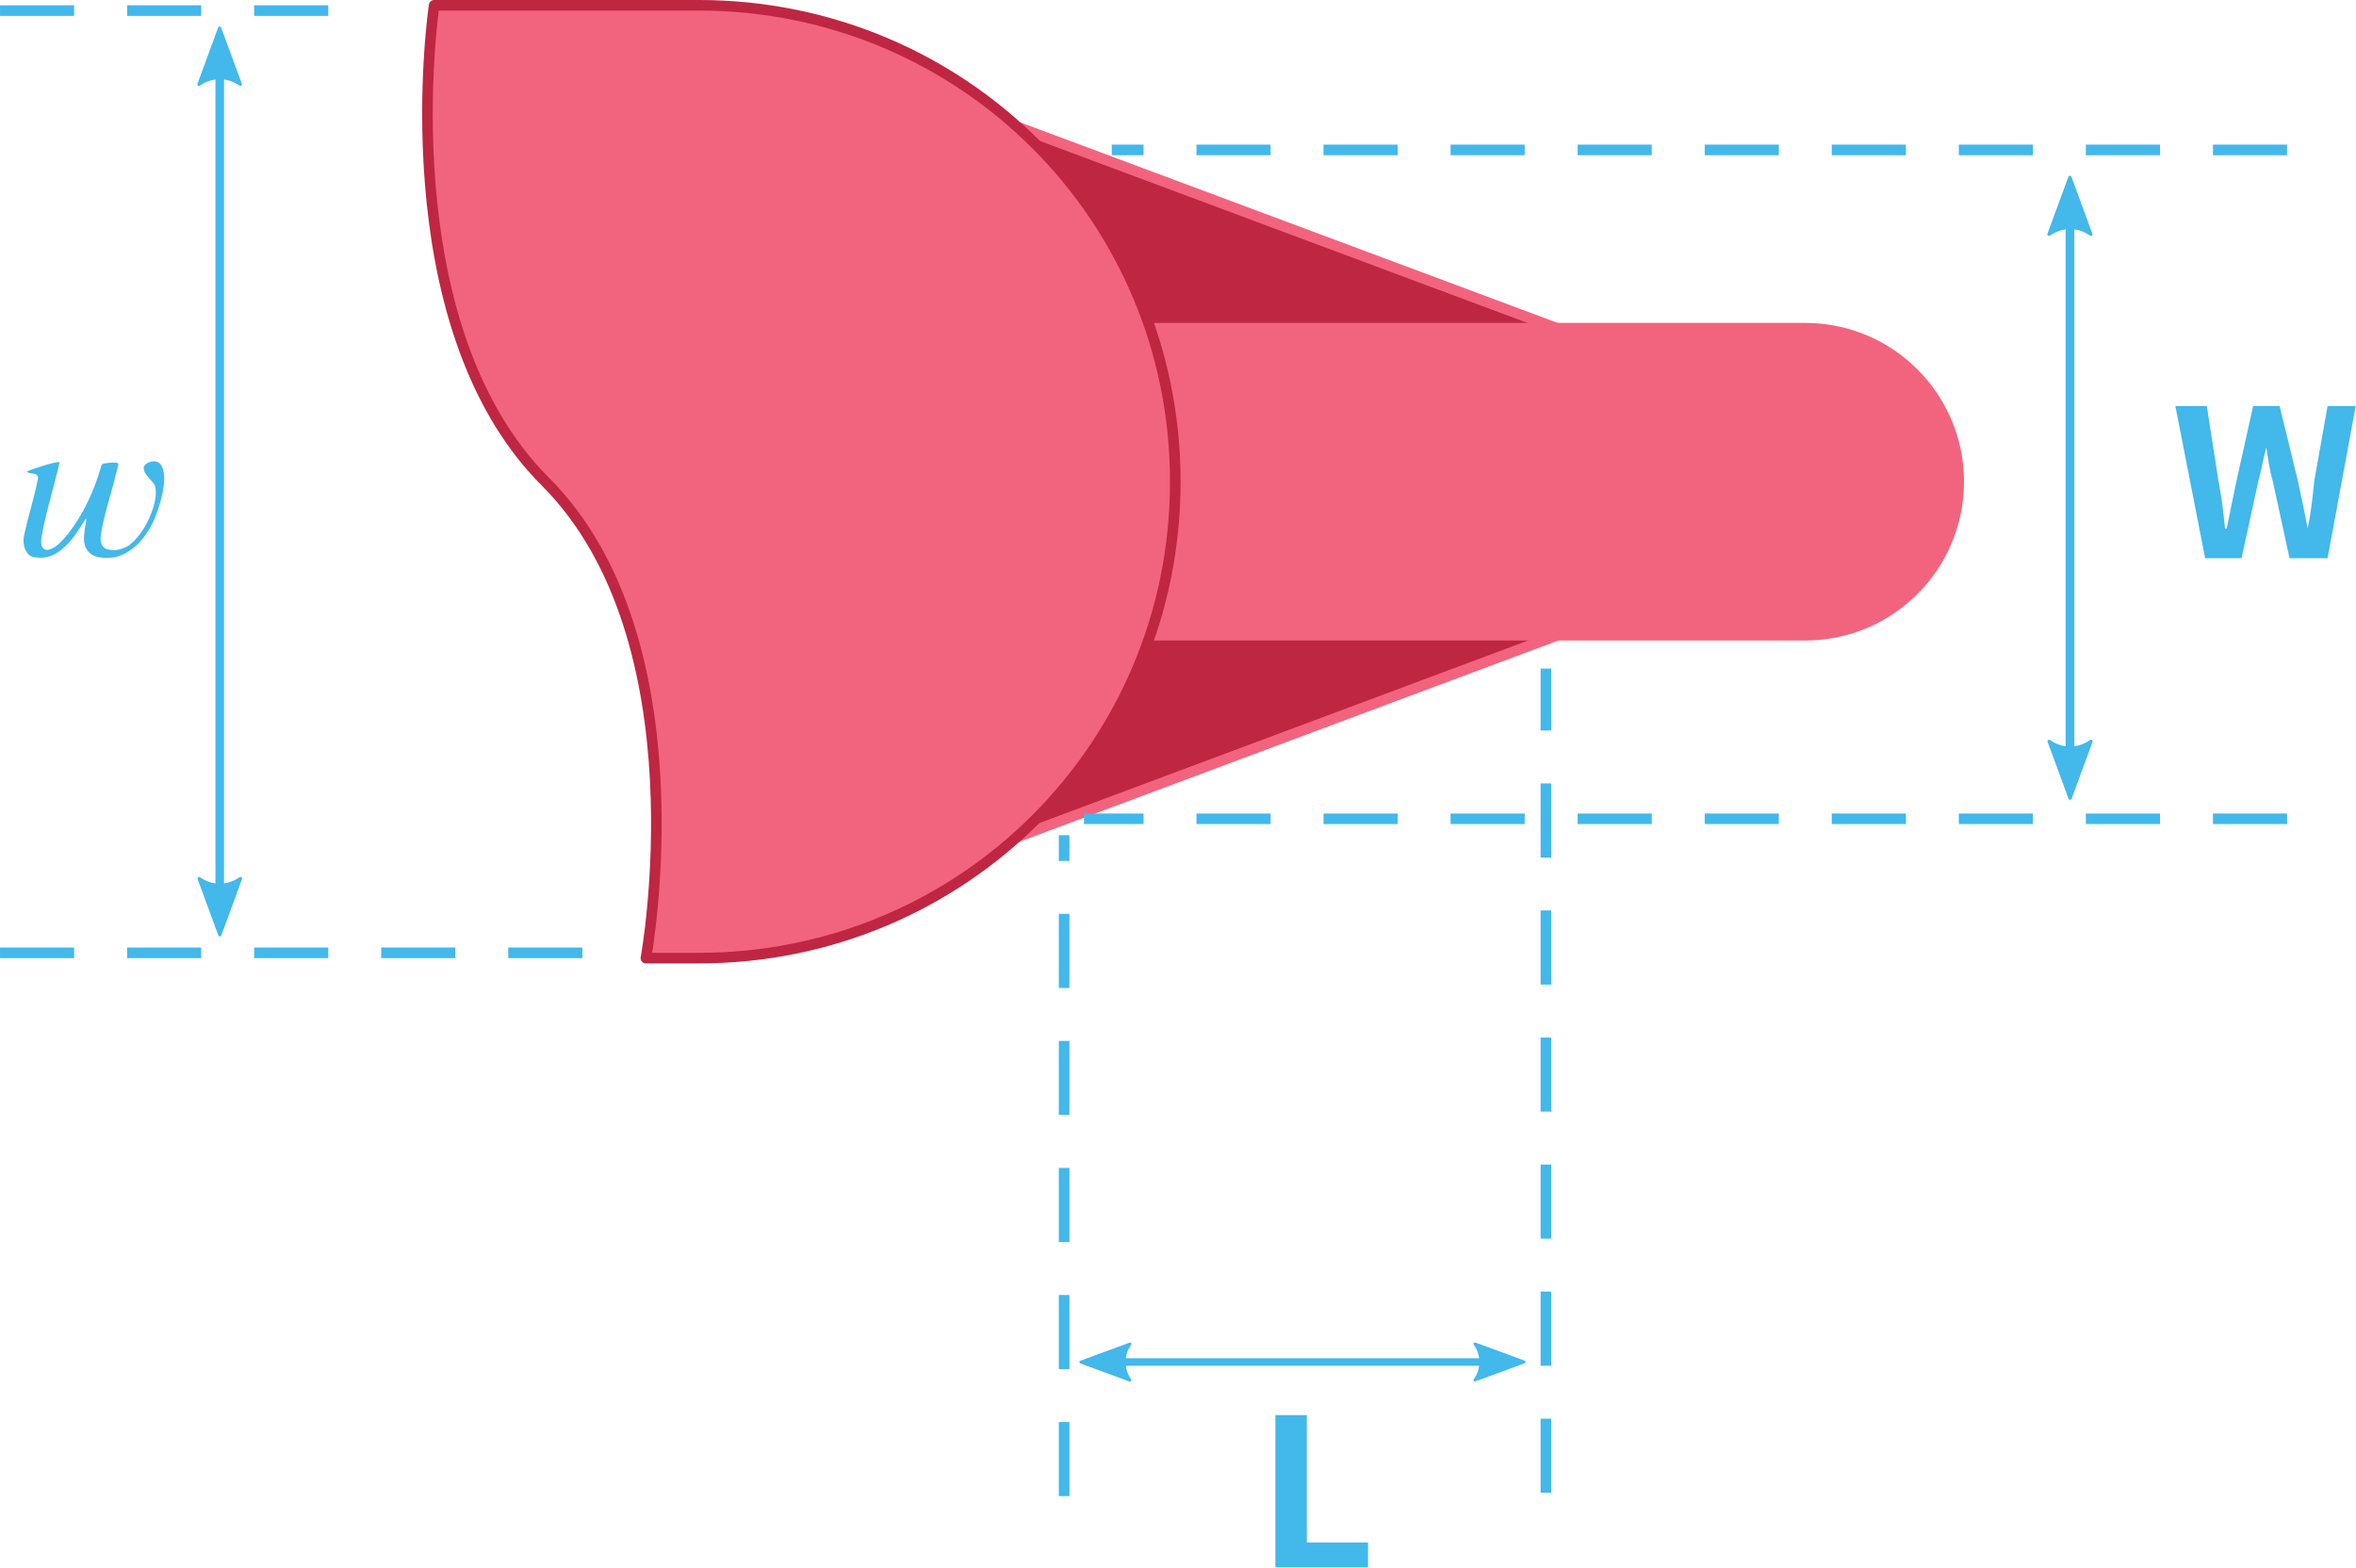
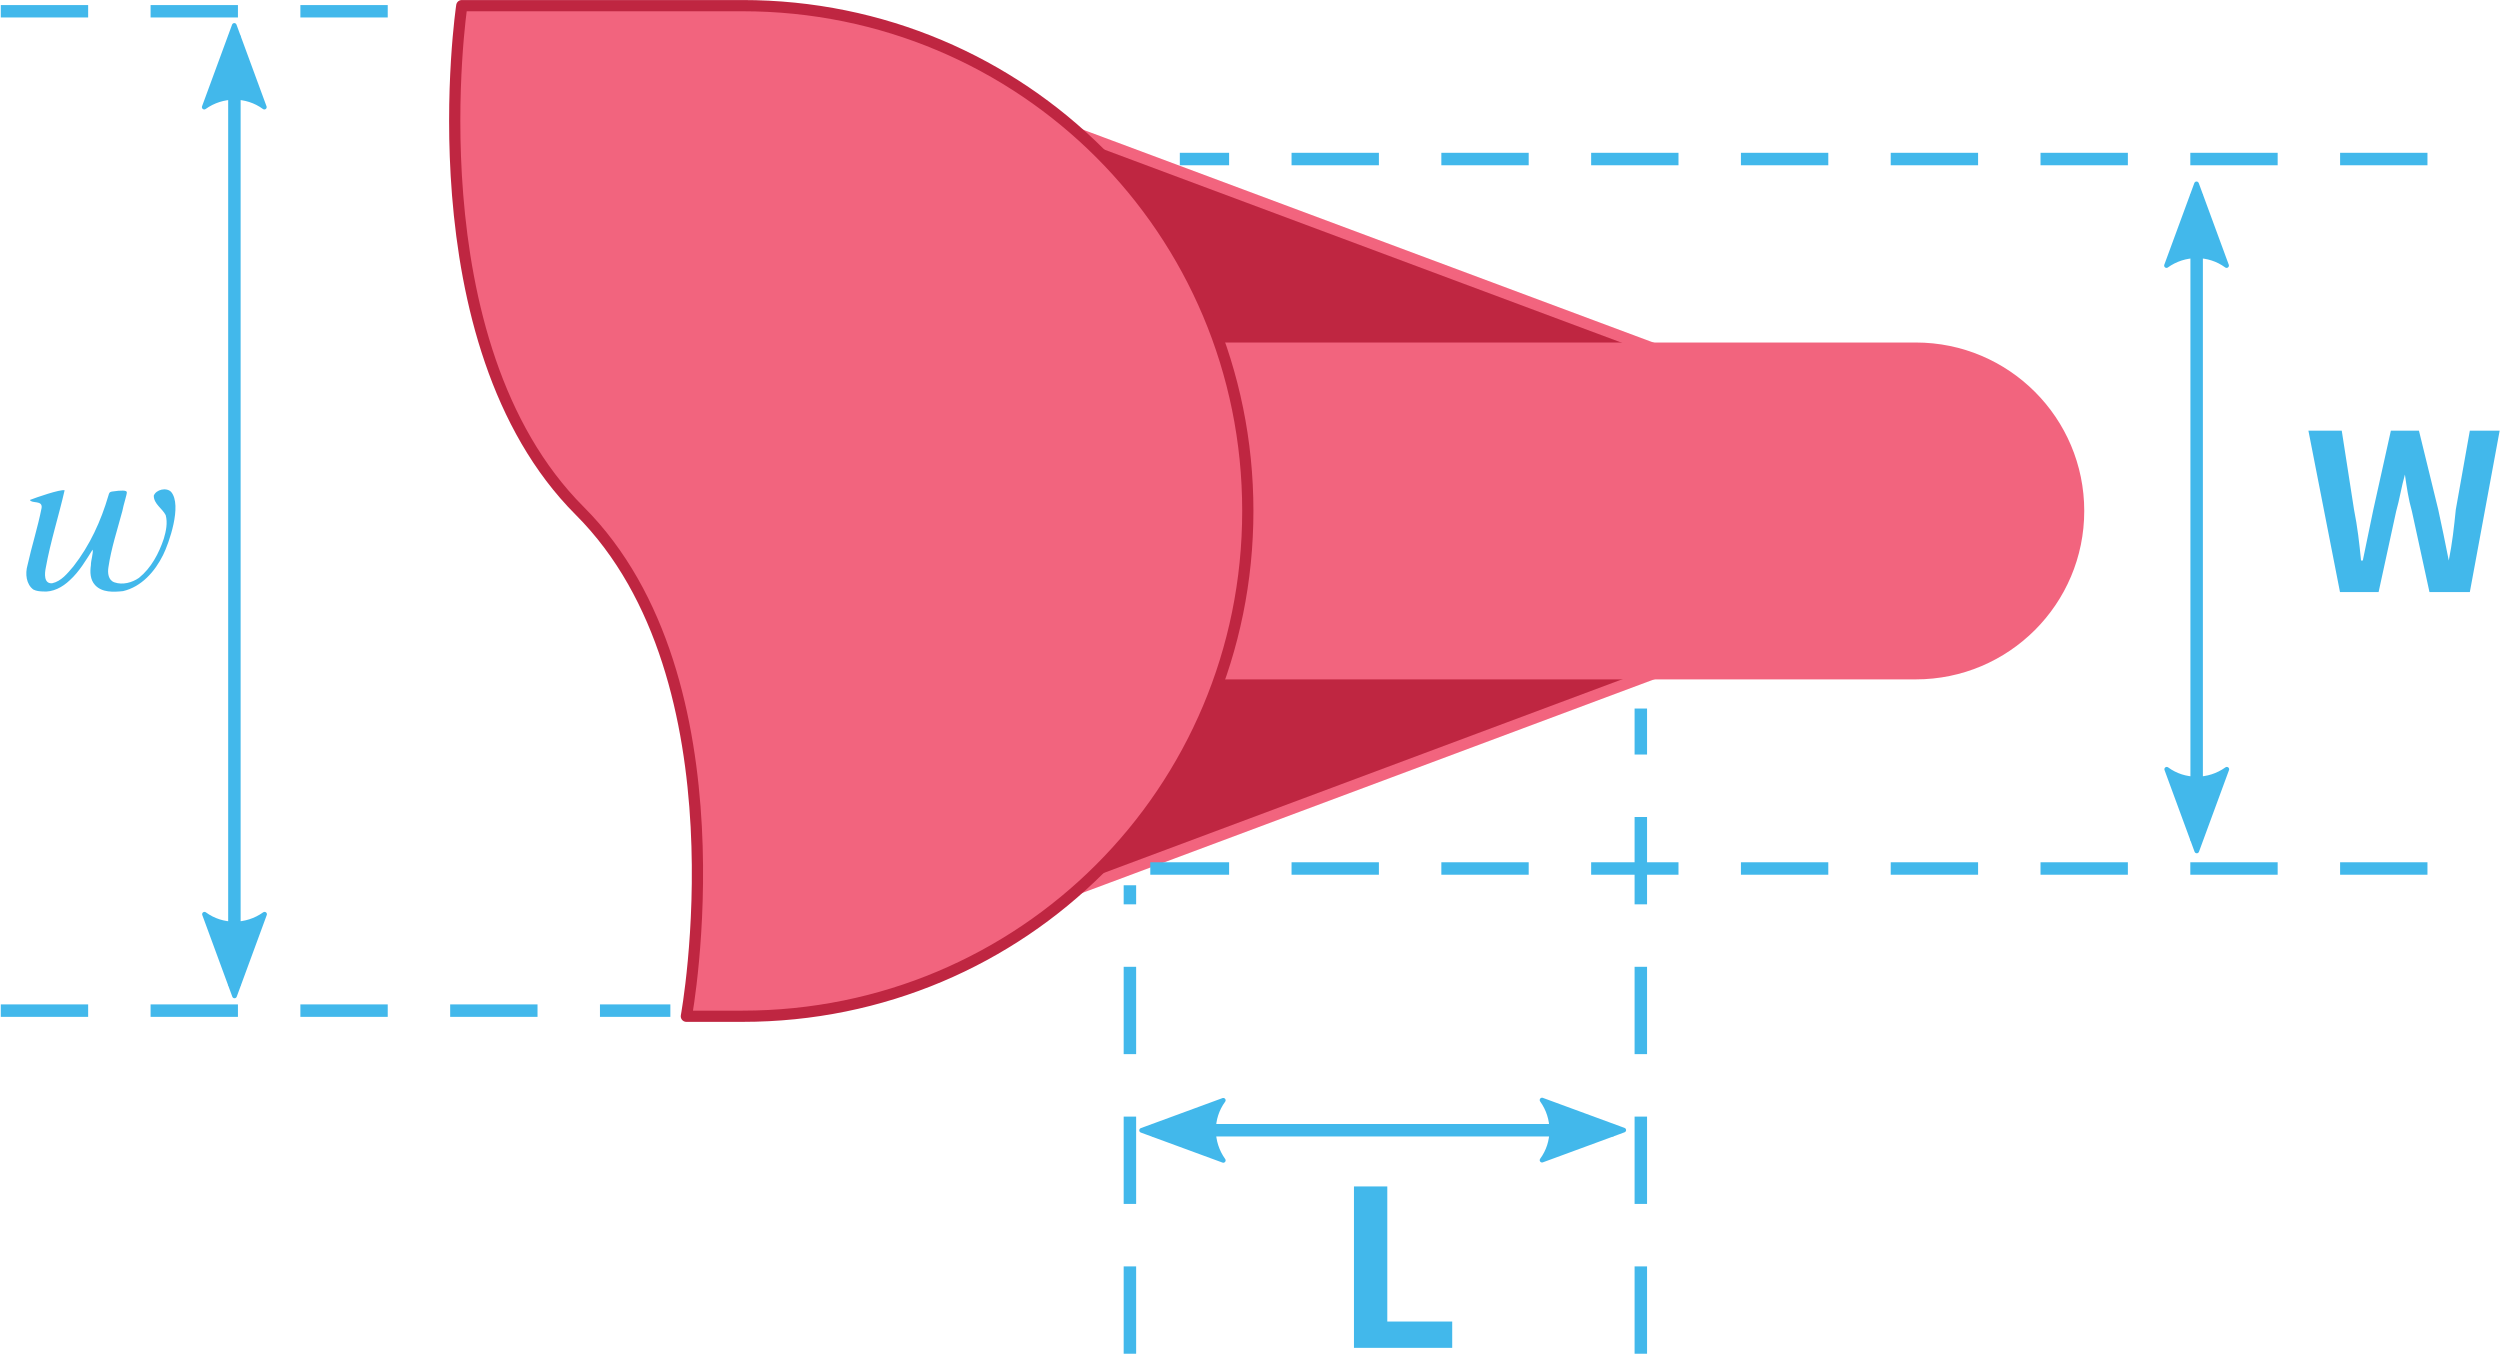
- <svg xmlns="http://www.w3.org/2000/svg" id="Слой_1" data-name="Слой 1" viewBox="0 0 22.251 14.804" version="1.1" width="222.512" height="148.038">
+ <svg xmlns="http://www.w3.org/2000/svg" id="Слой_1" data-name="Слой 1" viewBox="0 0 22.264 12.062" version="1.1" width="200.373" height="108.562">
  <defs id="defs159429">
    <marker style="overflow:visible" id="marker2044" refX="0" refY="0" orient="auto">
      <path transform="scale(-0.6)" d="M 8.719,4.034 -2.207,0.016 8.719,-4.002 c -1.745,2.372 -1.735,5.617 -6e-7,8.035 z" style="fill:#42b8eb;fill-opacity:1;fill-rule:evenodd;stroke:#42b8eb;stroke-width:0.625;stroke-linejoin:round;stroke-opacity:1" id="path2042" />
    </marker>
    <marker style="overflow:visible" id="marker2034" refX="0" refY="0" orient="auto">
      <path transform="scale(0.6)" d="M 8.719,4.034 -2.207,0.016 8.719,-4.002 c -1.745,2.372 -1.735,5.617 -6e-7,8.035 z" style="fill:#42b8eb;fill-opacity:1;fill-rule:evenodd;stroke:#42b8eb;stroke-width:0.625;stroke-linejoin:round;stroke-opacity:1" id="path2032" />
    </marker>
    <marker style="overflow:visible" id="marker1869" refX="0" refY="0" orient="auto">
      <path transform="scale(-0.6)" d="M 8.719,4.034 -2.207,0.016 8.719,-4.002 c -1.745,2.372 -1.735,5.617 -6e-7,8.035 z" style="fill:#42b8eb;fill-opacity:1;fill-rule:evenodd;stroke:#42b8eb;stroke-width:0.625;stroke-linejoin:round;stroke-opacity:1" id="path1867" />
    </marker>
    <marker style="overflow:visible" id="marker1859" refX="0" refY="0" orient="auto">
      <path transform="scale(0.6)" d="M 8.719,4.034 -2.207,0.016 8.719,-4.002 c -1.745,2.372 -1.735,5.617 -6e-7,8.035 z" style="fill:#42b8eb;fill-opacity:1;fill-rule:evenodd;stroke:#42b8eb;stroke-width:0.625;stroke-linejoin:round;stroke-opacity:1" id="path1857" />
    </marker>
    <style id="style159427">.cls-1{fill:#1a81c4;}</style>
    <marker style="overflow:visible" id="marker1675" refX="0" refY="0" orient="auto">
      <path transform="scale(0.6)" d="M 8.719,4.034 -2.207,0.016 8.719,-4.002 c -1.745,2.372 -1.735,5.617 -6e-7,8.035 z" style="fill:#42b8eb;fill-opacity:1;fill-rule:evenodd;stroke:#42b8eb;stroke-width:0.625;stroke-linejoin:round;stroke-opacity:1" id="path1673" />
    </marker>
    <marker style="overflow:visible" id="marker2029" refX="0" refY="0" orient="auto">
      <path transform="scale(-0.6)" d="M 8.719,4.034 -2.207,0.016 8.719,-4.002 c -1.745,2.372 -1.735,5.617 -6e-7,8.035 z" style="fill:#42b8eb;fill-opacity:1;fill-rule:evenodd;stroke:#42b8eb;stroke-width:0.625;stroke-linejoin:round;stroke-opacity:1" id="path2027" />
    </marker>
    <marker style="overflow:visible" id="marker2034-9" refX="0" refY="0" orient="auto">
      <path transform="scale(0.6)" d="M 8.719,4.034 -2.207,0.016 8.719,-4.002 c -1.745,2.372 -1.735,5.617 -6e-7,8.035 z" style="fill:#1a81c4;fill-opacity:1;fill-rule:evenodd;stroke:#1a81c4;stroke-width:0.625;stroke-linejoin:round;stroke-opacity:1" id="path2032-1" />
    </marker>
    <marker style="overflow:visible" id="marker2044-2" refX="0" refY="0" orient="auto">
      <path transform="scale(-0.6)" d="M 8.719,4.034 -2.207,0.016 8.719,-4.002 c -1.745,2.372 -1.735,5.617 -6e-7,8.035 z" style="fill:#1a81c4;fill-opacity:1;fill-rule:evenodd;stroke:#1a81c4;stroke-width:0.625;stroke-linejoin:round;stroke-opacity:1" id="path2042-7" />
    </marker>
  </defs>
-   <g id="g1396" transform="translate(-0.8999999,-6.95)">
+   <g id="g1396" transform="translate(-0.8875,-6.95)">
    <text xml:space="preserve" style="font-style:normal;font-weight:normal;font-size:40px;line-height:1.25;font-family:sans-serif;letter-spacing:0px;word-spacing:0px;fill:#000000;fill-opacity:1;stroke:none" x="1" y="13" id="text1327">
      <tspan id="tspan1325" x="1" y="13" />
    </text>
    <g id="g2158">
      <path id="path1037" style="fill:#bf2641;fill-opacity:1;stroke:#f2647e;stroke-width:0.1;stroke-linecap:square;stroke-linejoin:round;stroke-miterlimit:4;stroke-dasharray:none;stroke-dashoffset:0;stroke-opacity:1;paint-order:fill markers stroke" d="m 10.45,8.127 v 6.75 l 6.492,-2.425 v -1.902 z" />
      <path style="color:#000000;font-style:normal;font-variant:normal;font-weight:normal;font-stretch:normal;font-size:medium;line-height:normal;font-family:sans-serif;font-variant-ligatures:normal;font-variant-position:normal;font-variant-caps:normal;font-variant-numeric:normal;font-variant-alternates:normal;font-variant-east-asian:normal;font-feature-settings:normal;font-variation-settings:normal;text-indent:0;text-align:start;text-decoration:none;text-decoration-line:none;text-decoration-style:solid;text-decoration-color:#000000;letter-spacing:normal;word-spacing:normal;text-transform:none;writing-mode:lr-tb;direction:ltr;text-orientation:mixed;dominant-baseline:auto;baseline-shift:baseline;text-anchor:start;white-space:normal;shape-padding:0;shape-margin:0;inline-size:0;clip-rule:nonzero;display:inline;overflow:visible;visibility:visible;opacity:1;isolation:auto;mix-blend-mode:normal;color-interpolation:sRGB;color-interpolation-filters:linearRGB;solid-color:#000000;solid-opacity:1;vector-effect:none;fill:#f2647e;fill-opacity:1;fill-rule:nonzero;stroke:none;stroke-linecap:round;stroke-linejoin:round;stroke-miterlimit:4;stroke-dasharray:none;stroke-dashoffset:0;stroke-opacity:1;paint-order:fill markers stroke;color-rendering:auto;image-rendering:auto;shape-rendering:auto;text-rendering:auto;enable-background:accumulate;stop-color:#000000;stop-opacity:1" d="M 10,10 A 1.5,1.5 0 0 0 8.5,11.5 1.5,1.5 0 0 0 10,13 h 7.949 a 1.5,1.5 0 0 0 1.5,-1.5 1.5,1.5 0 0 0 -1.5,-1.5 z" id="path1389" />
-       <path style="fill:none;fill-opacity:1;stroke:#42b8eb;stroke-width:0.081;stroke-linecap:square;stroke-linejoin:round;stroke-miterlimit:4;stroke-dasharray:none;stroke-dashoffset:0;stroke-opacity:1;marker-start:url(#marker1675);marker-end:url(#marker2029);paint-order:fill markers stroke" d="M 2.975,7.323 V 15.672" id="path1043" />
-       <path style="fill:none;fill-opacity:1;stroke:#42b8eb;stroke-width:0.1;stroke-linecap:square;stroke-linejoin:round;stroke-miterlimit:4;stroke-dasharray:0.6, 0.6;stroke-dashoffset:0;stroke-opacity:1;paint-order:fill markers stroke" d="M 0.95,7.05 H 4.45" id="path1878" />
-       <text xml:space="preserve" style="font-style:normal;font-variant:normal;font-weight:normal;font-stretch:normal;font-size:1.942px;line-height:1.25;font-family:'Noto Sans Mono CJK SC';-inkscape-font-specification:'Noto Sans Mono CJK SC';letter-spacing:0px;word-spacing:0px;fill:#42b8eb;fill-opacity:1;stroke:none;stroke-width:0.121" x="12.773" y="21.754" id="text3524">
-         <tspan id="tspan3522" x="12.773" y="21.754" style="font-style:normal;font-variant:normal;font-weight:bold;font-stretch:normal;font-size:1.942px;font-family:'Noto Sans CJK SC';-inkscape-font-specification:'Noto Sans CJK SC Bold';font-variant-ligatures:normal;font-variant-caps:normal;font-variant-numeric:normal;font-variant-east-asian:normal;fill:#42b8eb;fill-opacity:1;stroke-width:0.121">L</tspan>
+       <path style="fill:none;fill-opacity:1;stroke:#42b8eb;stroke-width:0.111;stroke-linecap:square;stroke-linejoin:round;stroke-miterlimit:4;stroke-dasharray:none;stroke-dashoffset:0;stroke-opacity:1;marker-start:url(#marker1675);marker-end:url(#marker2029);paint-order:fill markers stroke" d="M 2.975,7.323 V 15.672" id="path1043" />
+       <path style="fill:none;fill-opacity:1;stroke:#42b8eb;stroke-width:0.111;stroke-linecap:square;stroke-linejoin:round;stroke-miterlimit:4;stroke-dasharray:0.667,0.667;stroke-dashoffset:0;stroke-opacity:1;paint-order:fill markers stroke" d="M 0.95,7.05 H 4.45" id="path1878" />
+       <text xml:space="preserve" style="font-style:normal;font-variant:normal;font-weight:normal;font-stretch:normal;font-size:1.942px;line-height:1.25;font-family:'Noto Sans Mono CJK SC';-inkscape-font-specification:'Noto Sans Mono CJK SC';letter-spacing:0px;word-spacing:0px;fill:#42b8eb;fill-opacity:1;stroke:none;stroke-width:0.121" x="12.773" y="18.954" id="text3524">
+         <tspan id="tspan3522" x="12.773" y="18.954" style="font-style:normal;font-variant:normal;font-weight:bold;font-stretch:normal;font-size:1.942px;font-family:'Noto Sans CJK SC';-inkscape-font-specification:'Noto Sans CJK SC Bold';font-variant-ligatures:normal;font-variant-caps:normal;font-variant-numeric:normal;font-variant-east-asian:normal;fill:#42b8eb;fill-opacity:1;stroke-width:0.121">L</tspan>
      </text>
      <text xml:space="preserve" style="font-style:normal;font-variant:normal;font-weight:normal;font-stretch:normal;font-size:1.942px;line-height:1.25;font-family:'Noto Sans Mono CJK SC';-inkscape-font-specification:'Noto Sans Mono CJK SC';letter-spacing:0px;word-spacing:0px;fill:#42b8eb;fill-opacity:1;stroke:none;stroke-width:0.121" x="21.413" y="12.22" id="text3600">
        <tspan id="tspan3598" x="21.413" y="12.22" style="font-style:normal;font-variant:normal;font-weight:bold;font-stretch:normal;font-size:1.942px;font-family:'Noto Sans CJK SC';-inkscape-font-specification:'Noto Sans CJK SC Bold';font-variant-ligatures:normal;font-variant-caps:normal;font-variant-numeric:normal;font-variant-east-asian:normal;fill:#42b8eb;fill-opacity:1;stroke-width:0.121">W</tspan>
      </text>
-       <path style="fill:none;fill-opacity:1;stroke:#42b8eb;stroke-width:0.1;stroke-linecap:square;stroke-linejoin:round;stroke-miterlimit:4;stroke-dasharray:0.6, 0.6;stroke-dashoffset:0;stroke-opacity:1;paint-order:fill markers stroke" d="M 0.95,15.95 H 6.802" id="path1585" />
-       <path style="fill:none;fill-opacity:1;stroke:#42b8eb;stroke-width:0.071;stroke-linecap:square;stroke-linejoin:round;stroke-miterlimit:4;stroke-dasharray:none;stroke-dashoffset:0;stroke-opacity:1;marker-start:url(#marker1859);marker-end:url(#marker1869);paint-order:fill markers stroke" d="M 15.201,19.815 H 11.201" id="path1851" />
-       <path style="fill:none;fill-opacity:1;stroke:#42b8eb;stroke-width:0.1;stroke-linecap:square;stroke-linejoin:round;stroke-miterlimit:4;stroke-dasharray:0.6, 0.6;stroke-dashoffset:0;stroke-opacity:1;paint-order:fill markers stroke" d="M 15.5,21 V 13.315" id="path1853" />
-       <path style="fill:none;fill-opacity:1;stroke:#42b8eb;stroke-width:0.1;stroke-linecap:square;stroke-linejoin:round;stroke-miterlimit:4;stroke-dasharray:0.6, 0.6;stroke-dashoffset:0;stroke-opacity:1;paint-order:fill markers stroke" d="M 10.95,21.032 V 14.889" id="path1855" />
-       <path style="fill:none;fill-opacity:1;stroke:#42b8eb;stroke-width:0.082;stroke-linecap:square;stroke-linejoin:round;stroke-miterlimit:4;stroke-dasharray:none;stroke-dashoffset:0;stroke-opacity:1;marker-start:url(#marker2034);marker-end:url(#marker2044);paint-order:fill markers stroke" d="m 20.45,8.734 v 5.647" id="path2025" />
-       <path style="fill:none;fill-opacity:1;stroke:#42b8eb;stroke-width:0.1;stroke-linecap:square;stroke-linejoin:round;stroke-miterlimit:4;stroke-dasharray:0.6, 0.6;stroke-dashoffset:0;stroke-opacity:1;paint-order:fill markers stroke" d="m 22.45,8.366 h -11" id="path2028" />
-       <path style="fill:none;fill-opacity:1;stroke:#42b8eb;stroke-width:0.1;stroke-linecap:square;stroke-linejoin:round;stroke-miterlimit:4;stroke-dasharray:0.6, 0.6;stroke-dashoffset:0;stroke-opacity:1;paint-order:fill markers stroke" d="M 22.45,14.684 H 11.187" id="path2136" />
+       <path style="fill:none;fill-opacity:1;stroke:#42b8eb;stroke-width:0.111;stroke-linecap:square;stroke-linejoin:round;stroke-miterlimit:4;stroke-dasharray:0.667,0.667;stroke-dashoffset:0;stroke-opacity:1;paint-order:fill markers stroke" d="M 0.95,15.95 H 6.802" id="path1585" />
+       <path style="fill:none;fill-opacity:1;stroke:#42b8eb;stroke-width:0.111;stroke-linecap:square;stroke-linejoin:round;stroke-miterlimit:4;stroke-dasharray:none;stroke-dashoffset:0;stroke-opacity:1;marker-start:url(#marker1859);marker-end:url(#marker1869);paint-order:fill markers stroke" d="M 15.201,17.015 H 11.201" id="path1851" />
+       <path style="fill:none;fill-opacity:1;stroke:#42b8eb;stroke-width:0.111;stroke-linecap:square;stroke-linejoin:round;stroke-miterlimit:4;stroke-dasharray:0.667,0.667;stroke-dashoffset:0;stroke-opacity:1;paint-order:fill markers stroke" d="M 15.5,18.95 V 13.315" id="path1853" />
+       <path style="fill:none;fill-opacity:1;stroke:#42b8eb;stroke-width:0.111;stroke-linecap:square;stroke-linejoin:round;stroke-miterlimit:4;stroke-dasharray:0.667,0.667;stroke-dashoffset:0;stroke-opacity:1;paint-order:fill markers stroke" d="M 10.95,18.95 V 14.889" id="path1855" />
+       <path style="fill:none;fill-opacity:1;stroke:#42b8eb;stroke-width:0.111;stroke-linecap:square;stroke-linejoin:round;stroke-miterlimit:4;stroke-dasharray:none;stroke-dashoffset:0;stroke-opacity:1;marker-start:url(#marker2034);marker-end:url(#marker2044);paint-order:fill markers stroke" d="m 20.45,8.734 v 5.647" id="path2025" />
+       <path style="fill:none;fill-opacity:1;stroke:#42b8eb;stroke-width:0.111;stroke-linecap:square;stroke-linejoin:round;stroke-miterlimit:4;stroke-dasharray:0.667,0.667;stroke-dashoffset:0;stroke-opacity:1;paint-order:fill markers stroke" d="m 22.45,8.366 h -11" id="path2028" />
+       <path style="fill:none;fill-opacity:1;stroke:#42b8eb;stroke-width:0.111;stroke-linecap:square;stroke-linejoin:round;stroke-miterlimit:4;stroke-dasharray:0.667,0.667;stroke-dashoffset:0;stroke-opacity:1;paint-order:fill markers stroke" d="M 22.45,14.684 H 11.187" id="path2136" />
      <path id="path1395" style="fill:#42b8eb;fill-opacity:1;stroke-width:0.012" d="m 1.186,12.201 c -0.066,-0.047 -0.075,-0.143 -0.054,-0.216 0.038,-0.172 0.092,-0.339 0.126,-0.512 0.01,-0.072 -0.089,-0.036 -0.104,-0.071 0.055,-0.022 0.272,-0.097 0.309,-0.086 -0.053,0.231 -0.126,0.457 -0.168,0.691 -0.01,0.049 -0.019,0.143 0.057,0.137 0.082,-0.018 0.137,-0.089 0.189,-0.15 0.146,-0.186 0.246,-0.405 0.312,-0.631 0.006,-0.019 0.006,-0.032 0.034,-0.036 0.082,-0.012 0.128,-0.012 0.13,0.006 0.002,0.018 -0.03,0.112 -0.04,0.168 -0.044,0.166 -0.099,0.33 -0.124,0.501 -0.008,0.05 -0.002,0.115 0.054,0.134 0.072,0.025 0.156,0.003 0.218,-0.04 0.109,-0.088 0.177,-0.217 0.221,-0.348 0.02,-0.067 0.036,-0.142 0.017,-0.211 -0.031,-0.06 -0.106,-0.099 -0.106,-0.173 0.02,-0.055 0.113,-0.077 0.155,-0.033 0.099,0.119 -0.02,0.457 -0.072,0.561 -0.072,0.146 -0.192,0.284 -0.357,0.322 -0.084,0.009 -0.187,0.014 -0.249,-0.054 -0.044,-0.048 -0.046,-0.116 -0.037,-0.177 -7.324e-4,-0.043 0.024,-0.114 0.015,-0.138 -0.06,0.095 -0.118,0.195 -0.203,0.272 -0.065,0.062 -0.151,0.109 -0.243,0.1 -0.027,-0.001 -0.055,-0.004 -0.079,-0.016 z" />
      <path id="rect1543" style="fill:#f2647e;fill-opacity:1;stroke:#bf2641;stroke-width:0.1;stroke-linecap:square;stroke-linejoin:round;stroke-miterlimit:4;stroke-dasharray:none;stroke-opacity:1;paint-order:fill markers stroke" d="m 5,7 c 0,0 -0.449,3 1.051,4.5 1.5,1.5 0.949,4.5 0.949,4.5 h 0.5 C 9.993,16 12,13.993 12,11.5 12,9.007 9.993,7 7.5,7 Z" />
    </g>
  </g>
</svg>
